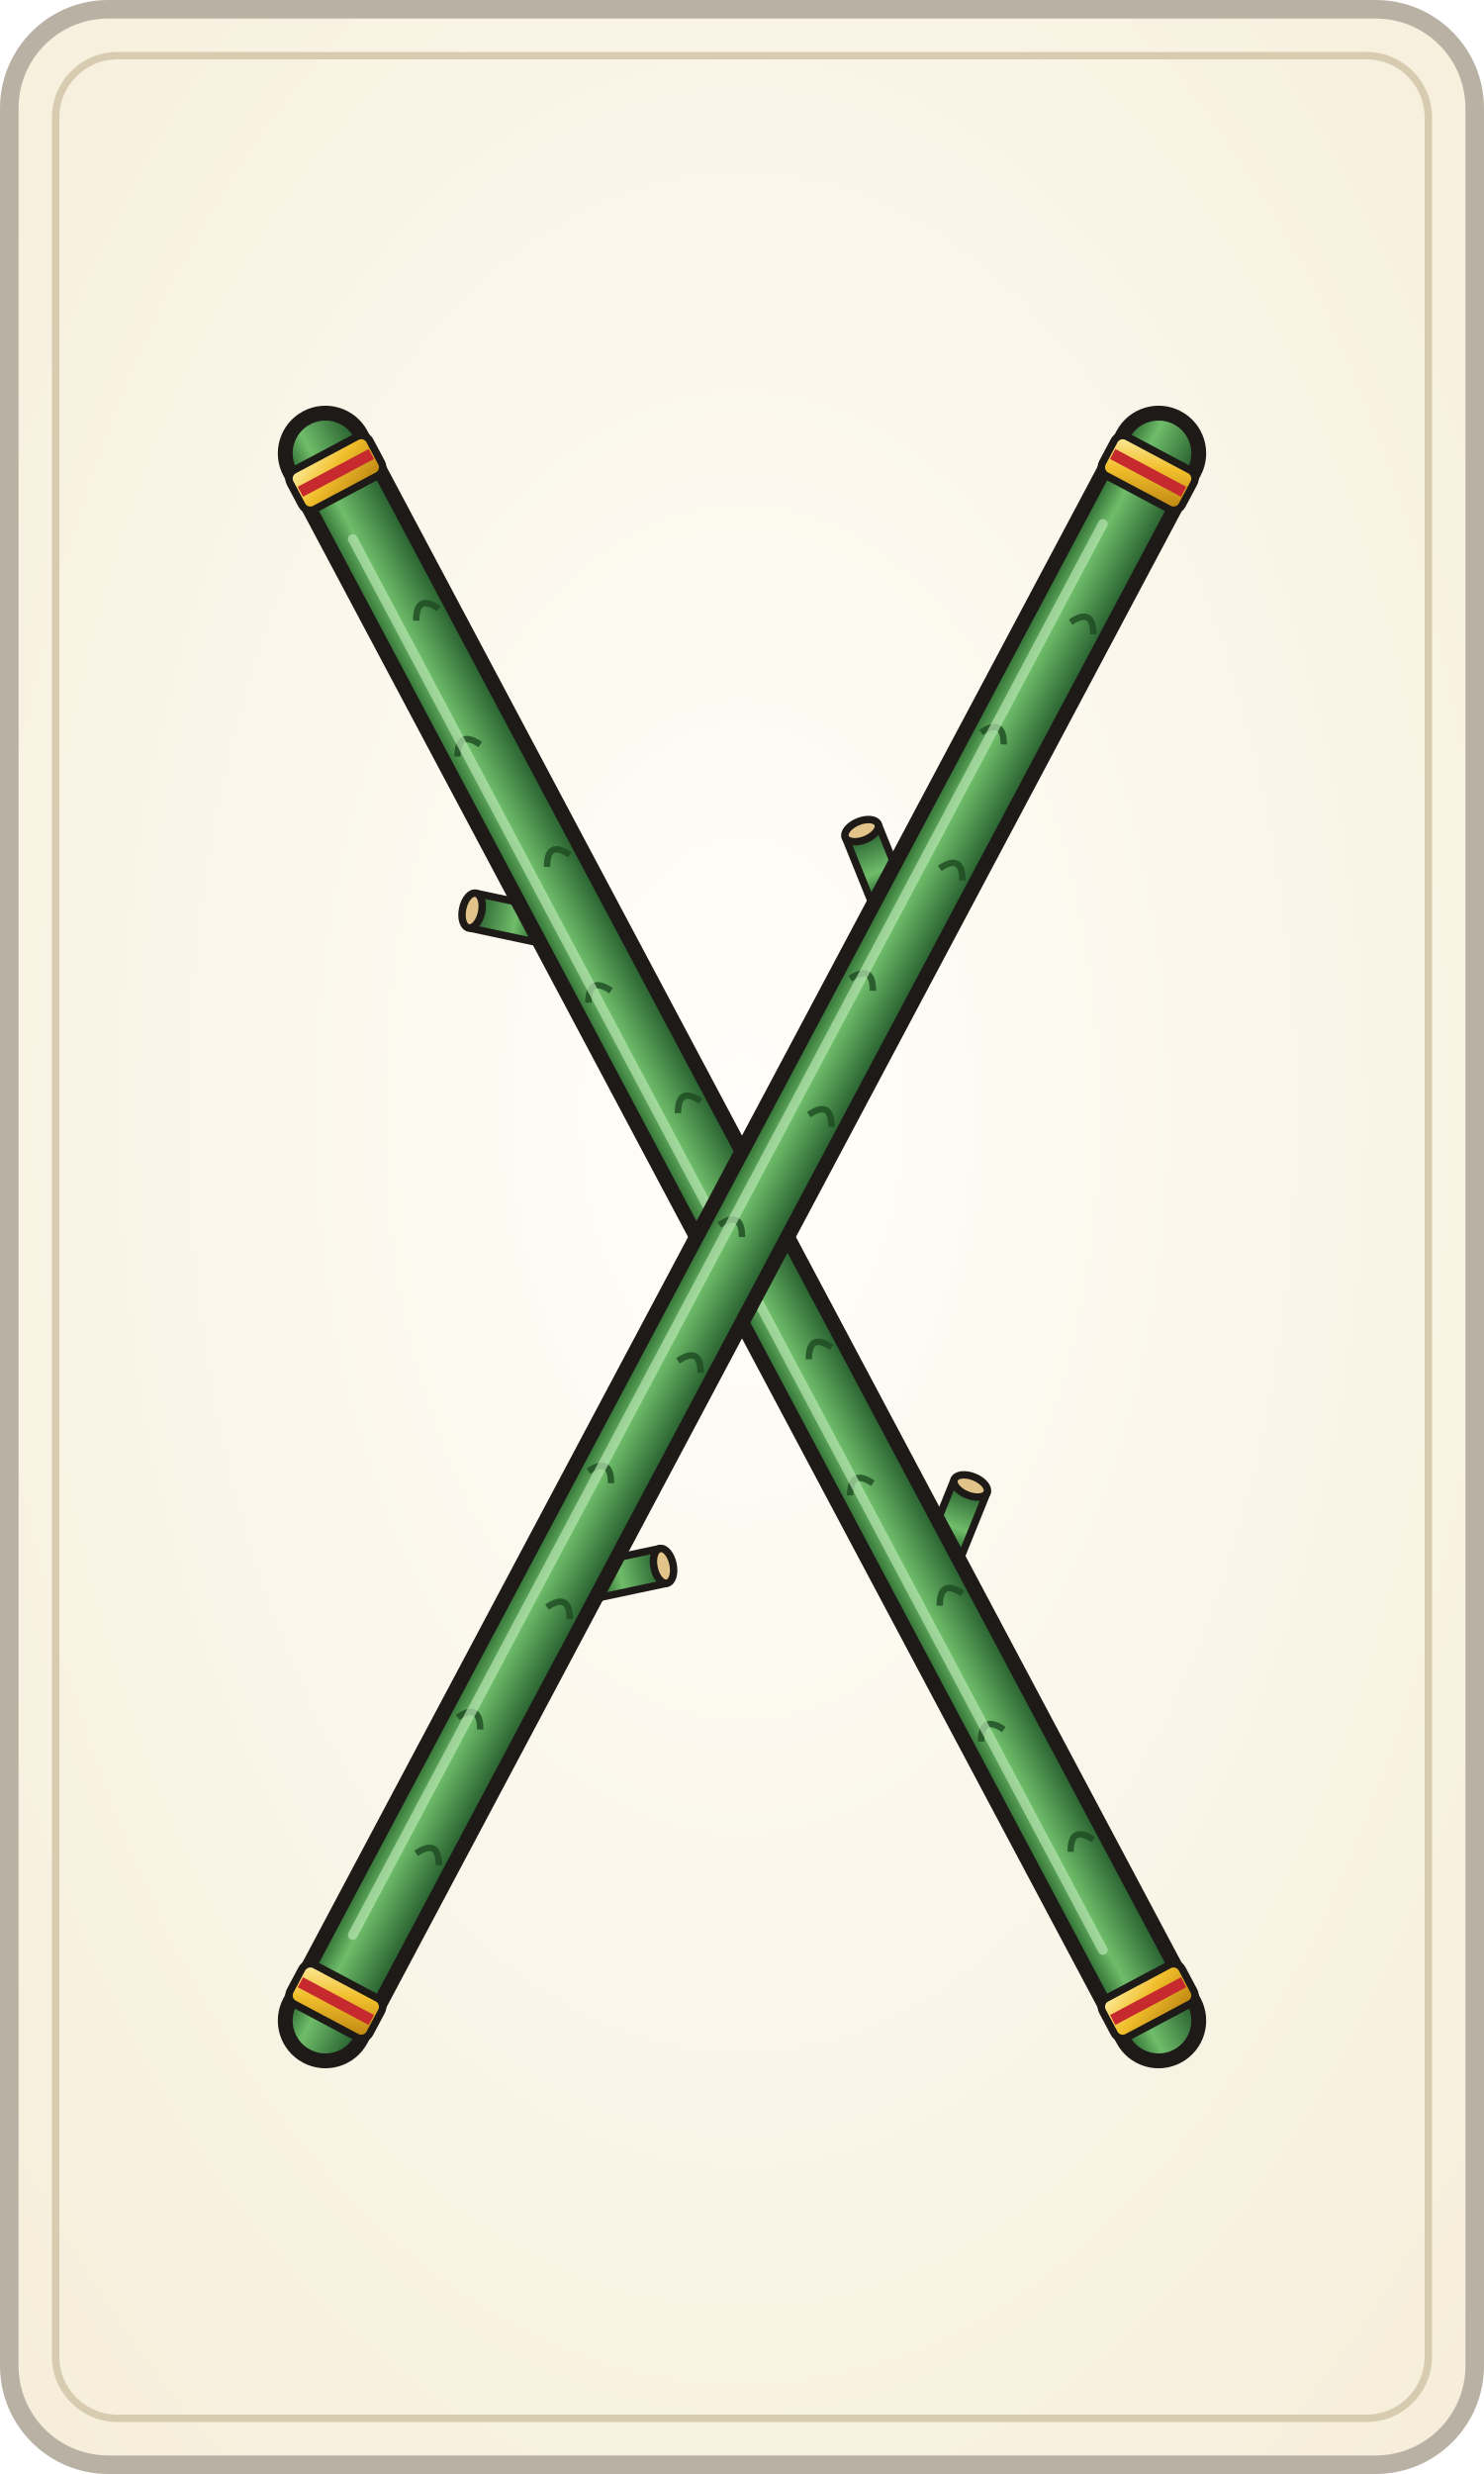
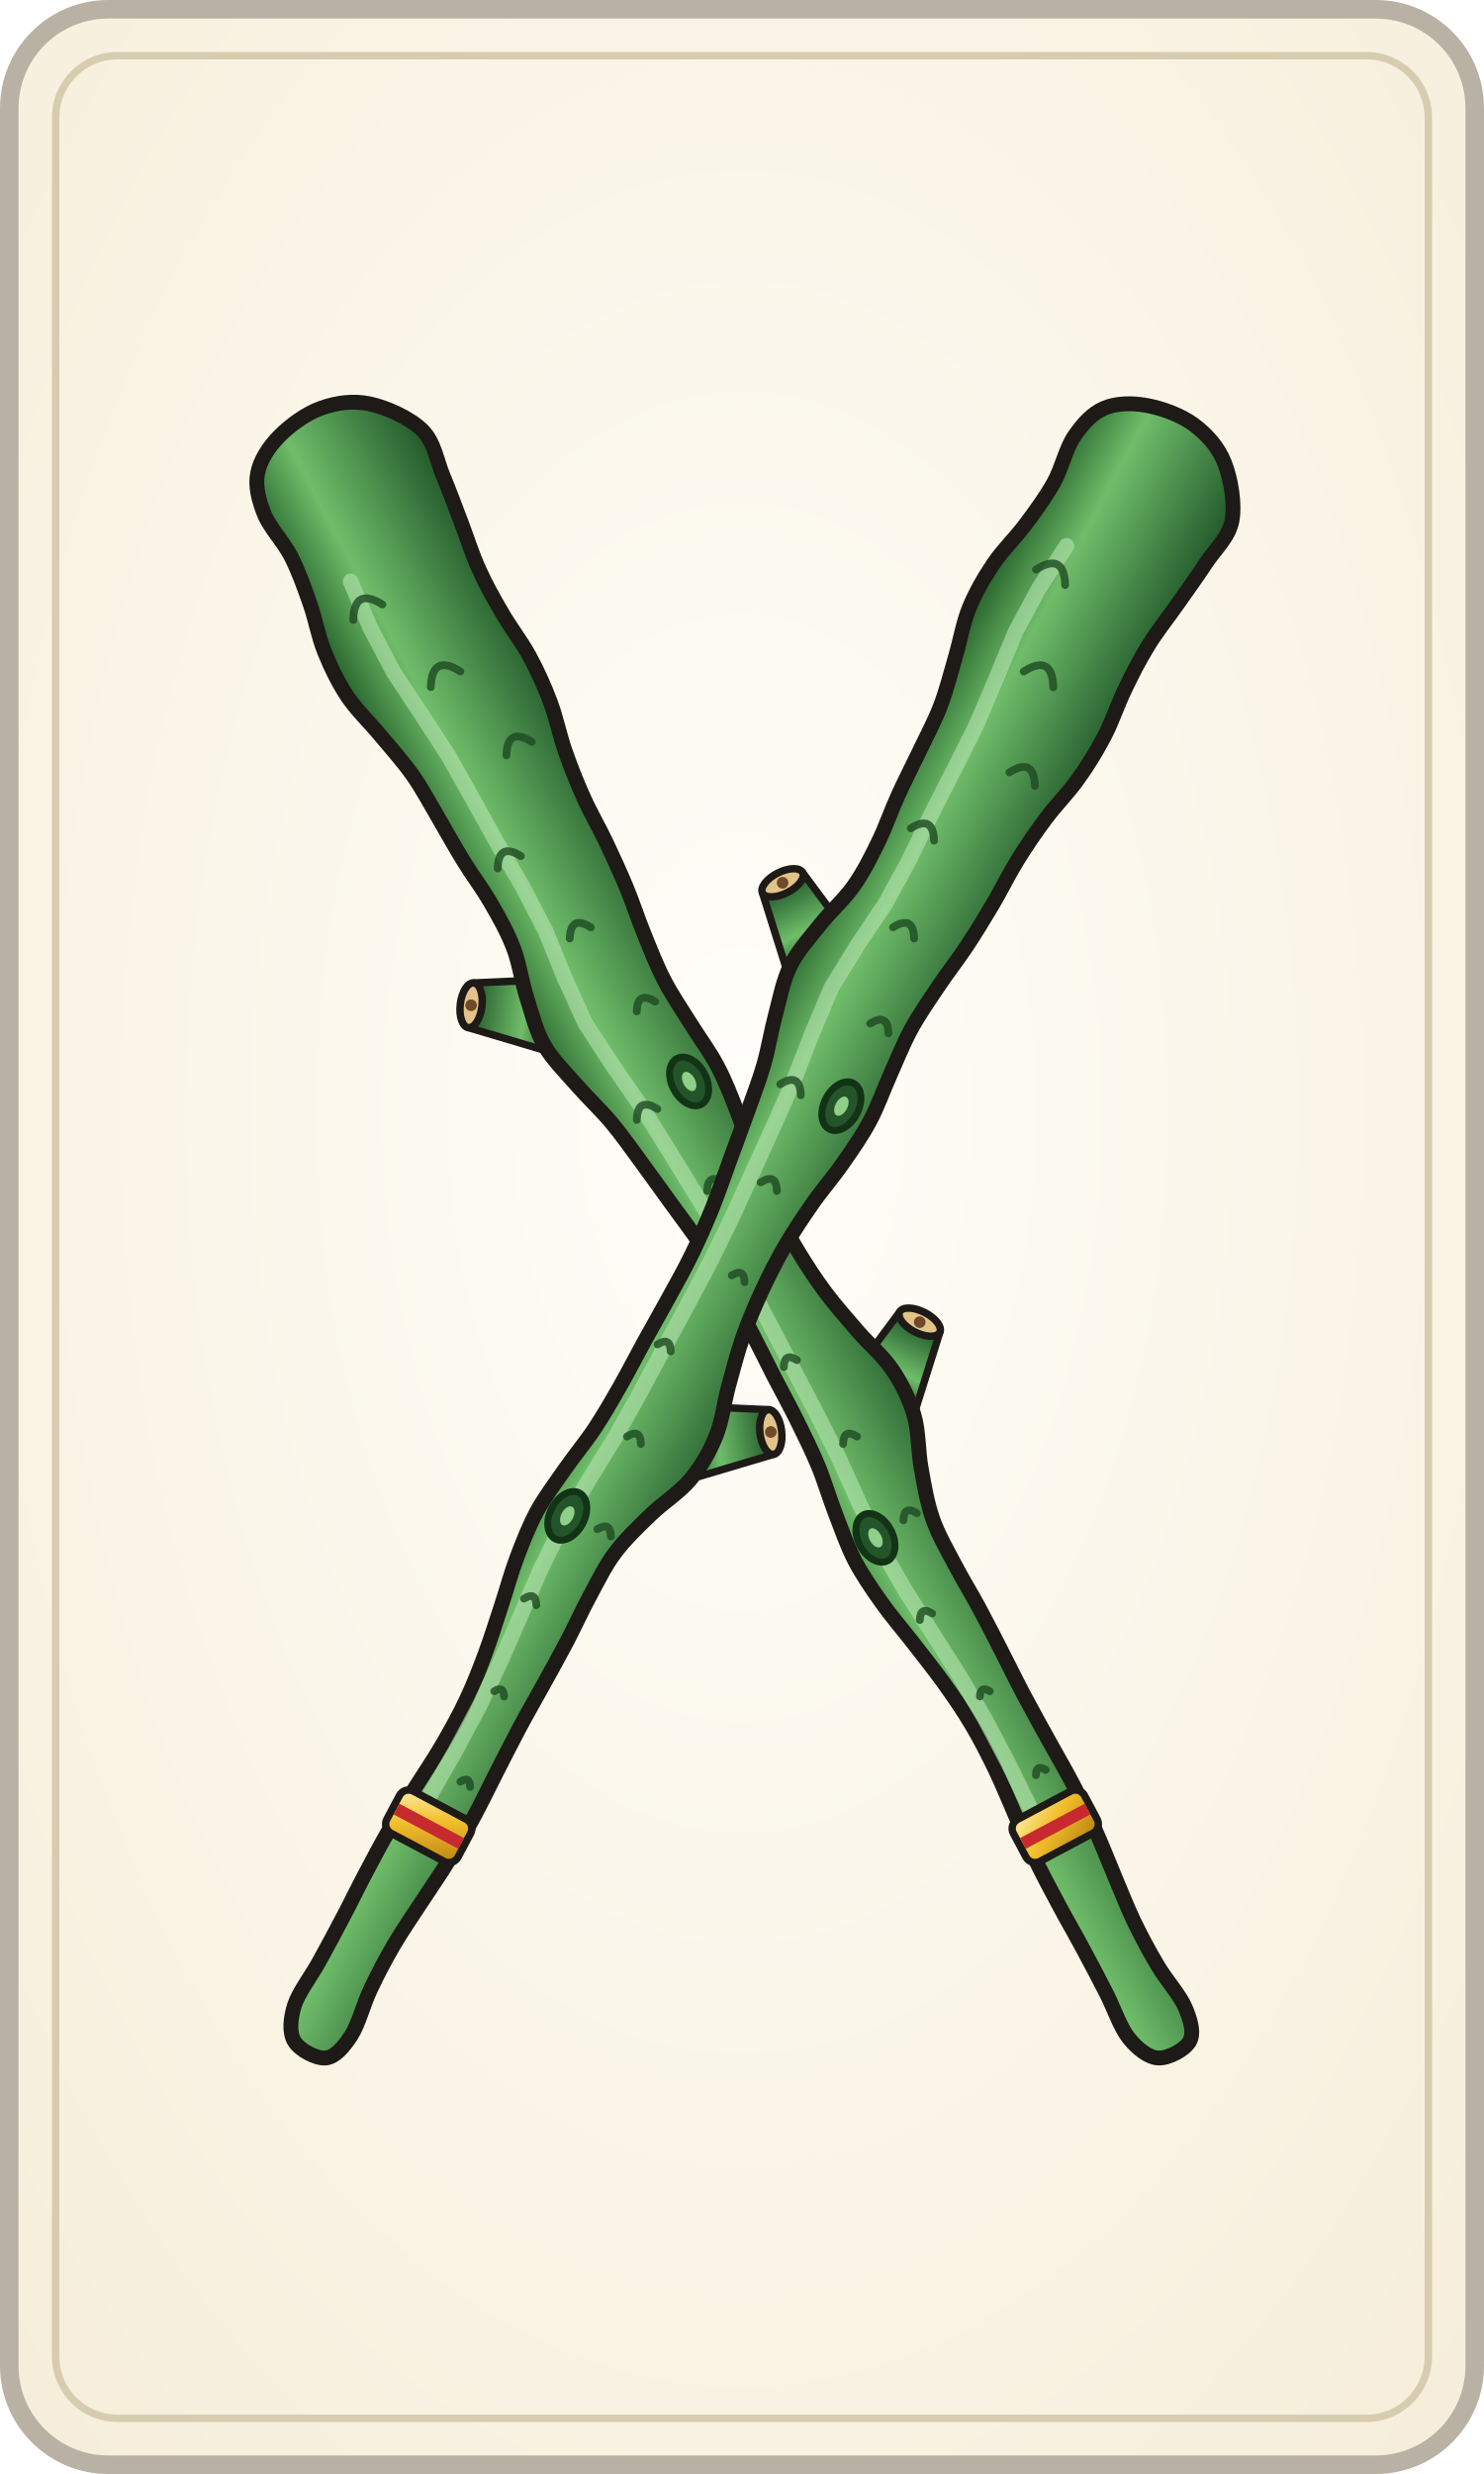
<svg xmlns="http://www.w3.org/2000/svg" viewBox="0 0 120 200" width="120" height="200">
  <defs>
    <linearGradient id="gold" x1="0" y1="0" x2="1" y2="1">
      <stop offset="0" stop-color="#fff0a8" />
      <stop offset=".45" stop-color="#f1bf2c" />
      <stop offset="1" stop-color="#b9800f" />
    </linearGradient>
    <radialGradient id="goldR" cx=".38" cy=".35" r=".7">
      <stop offset="0" stop-color="#fff6c8" />
      <stop offset=".5" stop-color="#f3c537" />
      <stop offset="1" stop-color="#b47a0c" />
    </radialGradient>
    <linearGradient id="red" x1="0" y1="0" x2="1" y2="1">
      <stop offset="0" stop-color="#e5544b" />
      <stop offset="1" stop-color="#a11c22" />
    </linearGradient>
    <linearGradient id="blue" x1="0" y1="0" x2="1" y2="1">
      <stop offset="0" stop-color="#5189d8" />
      <stop offset="1" stop-color="#1d4387" />
    </linearGradient>
    <linearGradient id="green" x1="0" y1="0" x2="1" y2="1">
      <stop offset="0" stop-color="#66b462" />
      <stop offset="1" stop-color="#276629" />
    </linearGradient>
    <linearGradient id="wood" x1="0" y1="0" x2="1" y2="0">
      <stop offset="0" stop-color="#25602a" />
      <stop offset=".35" stop-color="#6fbd6a" />
      <stop offset="1" stop-color="#21572a" />
    </linearGradient>
    <linearGradient id="steel" x1="0" y1="0" x2="1" y2="0">
      <stop offset="0" stop-color="#c3d9f7" />
      <stop offset=".5" stop-color="#4275c4" />
      <stop offset="1" stop-color="#1b3f7c" />
    </linearGradient>
    <radialGradient id="skin" cx=".4" cy=".35" r=".75">
      <stop offset="0" stop-color="#ffe9ce" />
      <stop offset="1" stop-color="#eabd8e" />
    </radialGradient>
    <radialGradient id="paper" cx=".5" cy=".45" r=".8">
      <stop offset="0" stop-color="#fffefa" />
      <stop offset="1" stop-color="#f5ecd6" />
    </radialGradient>
    <linearGradient id="beige" x1="0" y1="0" x2="0" y2="1">
      <stop offset="0" stop-color="#fdf7e6" />
      <stop offset=".5" stop-color="#f2e2bb" />
      <stop offset="1" stop-color="#fdf7e6" />
    </linearGradient>
    <linearGradient id="horse" x1="0" y1="0" x2="1" y2="1">
      <stop offset="0" stop-color="#ffffff" />
      <stop offset="1" stop-color="#d6cdbd" />
    </linearGradient>
  </defs>
  <rect x="0.75" y="0.75" width="118.5" height="198.5" rx="8" fill="url(#paper)" stroke="#b9b2a4" stroke-width="1.5" />
  <rect x="4.5" y="4.5" width="111" height="191" rx="5" fill="none" stroke="#d8ccb0" stroke-width="0.6" />
  <g transform="translate(60 100) rotate(-28)">
-     <g transform="translate(-2.65 -30) rotate(220)">
-       <rect x="0" y="-1.43" width="5.52" height="2.86" fill="url(#wood)" stroke="#1d1a17" stroke-width="0.6" stroke-linejoin="round" />
-       <ellipse cx="5.52" cy="0" rx="0.78" ry="1.43" fill="#e2c389" stroke="#1d1a17" stroke-width="0.6" stroke-linejoin="round" />
+     <g transform="translate(-5.1 -23.01) rotate(215)">
+       <path d="M0 -2.94 L6.65 -1.82 L6.65 1.82 L0 2.94Z" fill="url(#wood)" stroke="#1d1a17" stroke-width="0.6" stroke-linejoin="round" />
+       <ellipse cx="6.65" cy="0" rx="0.88" ry="1.82" fill="#e2c389" stroke="#1d1a17" stroke-width="0.6" stroke-linejoin="round" />
+       <circle cx="6.65" cy="0" r="0.47" fill="#6e4a2a" />
    </g>
-     <g transform="translate(2.65 30) rotate(-40)">
-       <rect x="0" y="-1.43" width="5.52" height="2.86" fill="url(#wood)" stroke="#1d1a17" stroke-width="0.6" stroke-linejoin="round" />
-       <ellipse cx="5.52" cy="0" rx="0.78" ry="1.43" fill="#e2c389" stroke="#1d1a17" stroke-width="0.6" stroke-linejoin="round" />
+     <g transform="translate(4.01 16.64) rotate(-35)">
+       <path d="M0 -2.94 L6.65 -1.82 L6.65 1.82 L0 2.94Z" fill="url(#wood)" stroke="#1d1a17" stroke-width="0.6" stroke-linejoin="round" />
+       <ellipse cx="6.65" cy="0" rx="0.88" ry="1.82" fill="#e2c389" stroke="#1d1a17" stroke-width="0.6" stroke-linejoin="round" />
+       <circle cx="6.65" cy="0" r="0.47" fill="#6e4a2a" />
    </g>
-     <rect x="-3.25" y="-75" width="6.5" height="150" rx="3.25" fill="url(#wood)" stroke="#1d1a17" stroke-width="1.2" stroke-linejoin="round" />
-     <path d="M0.13 -56.36 q1.04 -1.95 2.08 0" fill="none" stroke="#1d4a21" stroke-width="0.52" opacity="0.8" />
-     <path d="M-2.08 -45.09 q1.04 -1.95 2.08 0" fill="none" stroke="#1d4a21" stroke-width="0.52" opacity="0.8" />
-     <path d="M0.13 -33.82 q1.04 -1.95 2.08 0" fill="none" stroke="#1d4a21" stroke-width="0.52" opacity="0.8" />
-     <path d="M-2.08 -22.55 q1.04 -1.95 2.08 0" fill="none" stroke="#1d4a21" stroke-width="0.52" opacity="0.8" />
-     <path d="M0.13 -11.27 q1.04 -1.95 2.08 0" fill="none" stroke="#1d4a21" stroke-width="0.52" opacity="0.8" />
-     <path d="M-2.08 0 q1.04 -1.95 2.08 0" fill="none" stroke="#1d4a21" stroke-width="0.52" opacity="0.8" />
-     <path d="M0.13 11.27 q1.04 -1.95 2.08 0" fill="none" stroke="#1d4a21" stroke-width="0.52" opacity="0.8" />
-     <path d="M-2.08 22.55 q1.04 -1.95 2.08 0" fill="none" stroke="#1d4a21" stroke-width="0.52" opacity="0.8" />
-     <path d="M0.13 33.82 q1.04 -1.95 2.08 0" fill="none" stroke="#1d4a21" stroke-width="0.52" opacity="0.8" />
-     <path d="M-2.08 45.09 q1.04 -1.95 2.08 0" fill="none" stroke="#1d4a21" stroke-width="0.52" opacity="0.8" />
-     <path d="M0.13 56.36 q1.04 -1.95 2.08 0" fill="none" stroke="#1d4a21" stroke-width="0.52" opacity="0.8" />
-     <path d="M-1.3 -64.6 V64.6" stroke="#b6e4b0" stroke-width="0.78" stroke-linecap="round" opacity="0.7" />
-     <rect x="-3.65" y="-71.75" width="7.3" height="3.58" rx="0.78" fill="url(#gold)" stroke="#1d1a17" stroke-width="0.6" stroke-linejoin="round" />
-     <path d="M-3.25 -69.96 H3.25" stroke="#c62a2f" stroke-width="0.91" />
-     <rect x="-3.65" y="68.17" width="7.3" height="3.58" rx="0.78" fill="url(#gold)" stroke="#1d1a17" stroke-width="0.6" stroke-linejoin="round" />
-     <path d="M-3.25 69.96 H3.25" stroke="#c62a2f" stroke-width="0.91" />
+     <path d="M7.79 -69.75C8.21 -68.43 7.68 -67.05 7.55 -65.7C7.43 -64.36 7.23 -63.01 7.07 -61.66C6.9 -60.31 6.64 -58.96 6.56 -57.61C6.47 -56.26 6.5 -54.92 6.56 -53.57C6.61 -52.22 6.86 -50.87 6.87 -49.52C6.88 -48.17 6.8 -46.82 6.62 -45.48C6.45 -44.13 6.03 -42.78 5.82 -41.43C5.61 -40.08 5.46 -38.73 5.37 -37.38C5.28 -36.04 5.34 -34.69 5.28 -33.34C5.22 -31.99 5.14 -30.64 5.01 -29.29C4.88 -27.94 4.63 -26.6 4.5 -25.25C4.36 -23.9 4.2 -22.55 4.19 -21.2C4.18 -19.85 4.34 -18.5 4.43 -17.16C4.52 -15.81 4.74 -14.46 4.73 -13.11C4.73 -11.76 4.56 -10.41 4.4 -9.06C4.24 -7.72 3.92 -6.37 3.76 -5.02C3.6 -3.67 3.46 -2.32 3.41 -0.97C3.36 0.38 3.39 1.72 3.46 3.07C3.54 4.42 3.65 5.77 3.86 7.12C4.07 8.47 4.4 9.82 4.7 11.16C5.01 12.51 5.56 13.86 5.7 15.21C5.84 16.56 5.8 17.91 5.52 19.26C5.24 20.6 4.45 21.95 4.02 23.3C3.58 24.65 3.13 26 2.92 27.35C2.71 28.7 2.77 30.04 2.76 31.39C2.75 32.74 2.84 34.09 2.85 35.44C2.86 36.79 2.83 38.14 2.81 39.48C2.79 40.83 2.74 42.18 2.74 43.53C2.74 44.88 2.77 46.23 2.79 47.58C2.81 48.92 2.87 50.27 2.86 51.62C2.85 52.97 2.81 54.32 2.72 55.67C2.64 57.02 2.47 58.36 2.35 59.71C2.23 61.06 2.07 62.41 2.01 63.76C1.96 65.11 1.96 66.46 2.03 67.8C2.09 69.15 2.5 70.75 2.4 71.85C2.3 72.95 2.08 73.98 1.44 74.4C0.8 74.83 -0.73 74.83 -1.44 74.4C-2.14 73.98 -2.58 72.95 -2.79 71.85C-2.99 70.75 -2.71 69.15 -2.69 67.8C-2.67 66.46 -2.66 65.11 -2.67 63.76C-2.67 62.41 -2.73 61.06 -2.73 59.71C-2.73 58.36 -2.74 57.02 -2.69 55.67C-2.64 54.32 -2.52 52.97 -2.43 51.62C-2.33 50.27 -2.18 48.92 -2.13 47.58C-2.08 46.23 -2.05 44.88 -2.12 43.53C-2.18 42.18 -2.34 40.83 -2.52 39.48C-2.7 38.14 -2.96 36.79 -3.19 35.44C-3.42 34.09 -3.74 32.74 -3.91 31.39C-4.08 30.04 -4.24 28.7 -4.23 27.35C-4.21 26 -3.99 24.65 -3.83 23.3C-3.67 21.95 -3.38 20.6 -3.25 19.26C-3.12 17.91 -3.08 16.56 -3.04 15.21C-3 13.86 -3.03 12.51 -3.01 11.16C-2.99 9.82 -2.94 8.47 -2.93 7.12C-2.91 5.77 -2.88 4.42 -2.93 3.07C-2.98 1.72 -3.08 0.38 -3.22 -0.97C-3.37 -2.32 -3.59 -3.67 -3.78 -5.02C-3.97 -6.37 -4.14 -7.72 -4.34 -9.06C-4.54 -10.41 -4.7 -11.76 -4.98 -13.11C-5.27 -14.46 -5.74 -15.81 -6.05 -17.16C-6.36 -18.5 -6.8 -19.85 -6.84 -21.2C-6.88 -22.55 -6.53 -23.9 -6.28 -25.25C-6.04 -26.6 -5.52 -27.94 -5.35 -29.29C-5.18 -30.64 -5.21 -31.99 -5.26 -33.34C-5.3 -34.69 -5.53 -36.04 -5.61 -37.38C-5.7 -38.73 -5.71 -40.08 -5.77 -41.43C-5.83 -42.78 -5.82 -44.13 -5.99 -45.48C-6.16 -46.82 -6.5 -48.17 -6.78 -49.52C-7.06 -50.87 -7.52 -52.22 -7.66 -53.57C-7.79 -54.92 -7.74 -56.26 -7.6 -57.61C-7.46 -58.96 -7 -60.31 -6.8 -61.66C-6.59 -63.01 -6.4 -64.36 -6.37 -65.7C-6.35 -67.05 -6.8 -68.55 -6.67 -69.75C-6.54 -70.95 -6.27 -72.07 -5.6 -72.9C-4.93 -73.73 -3.83 -74.35 -2.66 -74.72C-1.49 -75.09 0.12 -75.33 1.4 -75.14C2.68 -74.95 3.97 -74.5 5.04 -73.6C6.11 -72.7 7.37 -71.07 7.79 -69.75Z" fill="url(#wood)" stroke="#1d1a17" stroke-width="1.2" stroke-linejoin="round" />
+     <path d="M-3.06 -61.66 L-3.42 -57.61 L-3.44 -53.57 L-3.05 -49.52 L-2.7 -45.48 L-2.6 -41.43 L-2.53 -37.38 L-2.37 -33.34 L-2.41 -29.29 L-2.83 -25.25 L-3.08 -21.2 L-2.72 -17.16 L-2.24 -13.11 L-1.95 -9.06 L-1.7 -5.02 L-1.45 -0.97 L-1.32 3.07 L-1.32 7.12 L-1.35 11.16 L-1.37 15.21 L-1.46 19.26 L-1.72 23.3 L-1.9 27.35 L-1.76 31.39 L-1.44 35.44 L-1.13 39.48 L-0.95 43.53 L-0.96 47.58 L-1.09 51.62" fill="none" stroke="#b6e4b0" stroke-width="1.26" stroke-linecap="round" stroke-linejoin="round" opacity="0.6" />
+     <path d="M-4.34 -58.8 q1.33 -2.34 2.67 0" fill="none" stroke="#1d4a21" stroke-width="0.63" stroke-linecap="round" opacity="0.8" />
+     <path d="M-1.35 -51.06 q1.35 -2.37 2.71 0" fill="none" stroke="#1d4a21" stroke-width="0.63" stroke-linecap="round" opacity="0.8" />
+     <path d="M1.46 -43.32 q1.16 -2.04 2.33 0" fill="none" stroke="#1d4a21" stroke-width="0.63" stroke-linecap="round" opacity="0.8" />
+     <path d="M-3.46 -35.58 q1.06 -1.86 2.13 0" fill="none" stroke="#1d4a21" stroke-width="0.63" stroke-linecap="round" opacity="0.8" />
+     <path d="M-0.97 -27.84 q0.97 -1.69 1.93 0" fill="none" stroke="#1d4a21" stroke-width="0.63" stroke-linecap="round" opacity="0.8" />
+     <path d="M1.05 -20.1 q0.84 -1.47 1.68 0" fill="none" stroke="#1d4a21" stroke-width="0.63" stroke-linecap="round" opacity="0.8" />
+     <path d="M-3.07 -12.35 q0.94 -1.65 1.89 0" fill="none" stroke="#1d4a21" stroke-width="0.63" stroke-linecap="round" opacity="0.8" />
+     <path d="M-0.74 -4.61 q0.74 -1.3 1.48 0" fill="none" stroke="#1d4a21" stroke-width="0.63" stroke-linecap="round" opacity="0.8" />
+     <path d="M0.73 3.13 q0.58 -1.02 1.17 0" fill="none" stroke="#1d4a21" stroke-width="0.63" stroke-linecap="round" opacity="0.8" />
+     <path d="M-1.95 10.87 q0.6 -1.05 1.2 0" fill="none" stroke="#1d4a21" stroke-width="0.63" stroke-linecap="round" opacity="0.8" />
+     <path d="M-0.64 18.61 q0.64 -1.12 1.28 0" fill="none" stroke="#1d4a21" stroke-width="0.63" stroke-linecap="round" opacity="0.8" />
+     <path d="M0.77 26.35 q0.62 -1.08 1.23 0" fill="none" stroke="#1d4a21" stroke-width="0.63" stroke-linecap="round" opacity="0.8" />
+     <path d="M-1.84 34.09 q0.57 -0.99 1.13 0" fill="none" stroke="#1d4a21" stroke-width="0.63" stroke-linecap="round" opacity="0.8" />
+     <path d="M-0.45 41.83 q0.45 -0.78 0.9 0" fill="none" stroke="#1d4a21" stroke-width="0.63" stroke-linecap="round" opacity="0.8" />
+     <path d="M0.56 49.57 q0.45 -0.79 0.9 0" fill="none" stroke="#1d4a21" stroke-width="0.63" stroke-linecap="round" opacity="0.8" />
+     <ellipse cx="2.13" cy="-13.11" rx="1.4" ry="2.1" fill="#24552a" stroke="#123316" stroke-width="0.56" />
+     <ellipse cx="2.13" cy="-13.11" rx="0.49" ry="0.84" fill="#8fcf88" />
+     <ellipse cx="-1.89" cy="26.54" rx="1.4" ry="2.1" fill="#24552a" stroke="#123316" stroke-width="0.56" />
+     <ellipse cx="-1.89" cy="26.54" rx="0.49" ry="0.84" fill="#8fcf88" />
+     <rect x="-3.26" y="52.03" width="6.52" height="3.85" rx="0.84" fill="url(#gold)" stroke="#1d1a17" stroke-width="0.6" stroke-linejoin="round" />
+     <path d="M-2.96 53.95 H2.96" stroke="#c62a2f" stroke-width="0.98" />
  </g>
  <g transform="translate(60 100) rotate(28)">
-     <g transform="translate(-2.65 -30) rotate(220)">
-       <rect x="0" y="-1.43" width="5.52" height="2.86" fill="url(#wood)" stroke="#1d1a17" stroke-width="0.6" stroke-linejoin="round" />
-       <ellipse cx="5.52" cy="0" rx="0.78" ry="1.43" fill="#e2c389" stroke="#1d1a17" stroke-width="0.6" stroke-linejoin="round" />
+     <g transform="translate(-5.1 -23.01) rotate(215)">
+       <path d="M0 -2.94 L6.65 -1.82 L6.65 1.82 L0 2.94Z" fill="url(#wood)" stroke="#1d1a17" stroke-width="0.6" stroke-linejoin="round" />
+       <ellipse cx="6.65" cy="0" rx="0.88" ry="1.82" fill="#e2c389" stroke="#1d1a17" stroke-width="0.6" stroke-linejoin="round" />
+       <circle cx="6.65" cy="0" r="0.47" fill="#6e4a2a" />
    </g>
-     <g transform="translate(2.65 30) rotate(-40)">
-       <rect x="0" y="-1.43" width="5.52" height="2.86" fill="url(#wood)" stroke="#1d1a17" stroke-width="0.6" stroke-linejoin="round" />
-       <ellipse cx="5.52" cy="0" rx="0.78" ry="1.43" fill="#e2c389" stroke="#1d1a17" stroke-width="0.6" stroke-linejoin="round" />
+     <g transform="translate(4.01 16.64) rotate(-35)">
+       <path d="M0 -2.94 L6.65 -1.82 L6.65 1.82 L0 2.94Z" fill="url(#wood)" stroke="#1d1a17" stroke-width="0.6" stroke-linejoin="round" />
+       <ellipse cx="6.65" cy="0" rx="0.88" ry="1.82" fill="#e2c389" stroke="#1d1a17" stroke-width="0.6" stroke-linejoin="round" />
+       <circle cx="6.65" cy="0" r="0.47" fill="#6e4a2a" />
    </g>
-     <rect x="-3.25" y="-75" width="6.5" height="150" rx="3.25" fill="url(#wood)" stroke="#1d1a17" stroke-width="1.2" stroke-linejoin="round" />
-     <path d="M0.13 -56.36 q1.04 -1.95 2.08 0" fill="none" stroke="#1d4a21" stroke-width="0.52" opacity="0.8" />
-     <path d="M-2.08 -45.09 q1.04 -1.95 2.08 0" fill="none" stroke="#1d4a21" stroke-width="0.52" opacity="0.8" />
-     <path d="M0.13 -33.82 q1.04 -1.95 2.08 0" fill="none" stroke="#1d4a21" stroke-width="0.52" opacity="0.8" />
-     <path d="M-2.08 -22.55 q1.04 -1.95 2.08 0" fill="none" stroke="#1d4a21" stroke-width="0.52" opacity="0.8" />
-     <path d="M0.13 -11.27 q1.04 -1.95 2.08 0" fill="none" stroke="#1d4a21" stroke-width="0.52" opacity="0.8" />
-     <path d="M-2.08 0 q1.04 -1.95 2.08 0" fill="none" stroke="#1d4a21" stroke-width="0.52" opacity="0.8" />
-     <path d="M0.13 11.27 q1.04 -1.95 2.08 0" fill="none" stroke="#1d4a21" stroke-width="0.52" opacity="0.8" />
-     <path d="M-2.08 22.55 q1.04 -1.95 2.08 0" fill="none" stroke="#1d4a21" stroke-width="0.52" opacity="0.8" />
-     <path d="M0.13 33.82 q1.04 -1.95 2.08 0" fill="none" stroke="#1d4a21" stroke-width="0.52" opacity="0.8" />
-     <path d="M-2.08 45.09 q1.04 -1.95 2.08 0" fill="none" stroke="#1d4a21" stroke-width="0.52" opacity="0.8" />
-     <path d="M0.13 56.36 q1.04 -1.95 2.08 0" fill="none" stroke="#1d4a21" stroke-width="0.52" opacity="0.8" />
-     <path d="M-1.3 -64.6 V64.6" stroke="#b6e4b0" stroke-width="0.78" stroke-linecap="round" opacity="0.7" />
-     <rect x="-3.65" y="-71.75" width="7.3" height="3.58" rx="0.78" fill="url(#gold)" stroke="#1d1a17" stroke-width="0.6" stroke-linejoin="round" />
-     <path d="M-3.25 -69.96 H3.25" stroke="#c62a2f" stroke-width="0.91" />
-     <rect x="-3.65" y="68.17" width="7.3" height="3.58" rx="0.78" fill="url(#gold)" stroke="#1d1a17" stroke-width="0.6" stroke-linejoin="round" />
-     <path d="M-3.25 69.96 H3.25" stroke="#c62a2f" stroke-width="0.91" />
+     <path d="M7.79 -69.75C8.21 -68.43 7.68 -67.05 7.55 -65.7C7.43 -64.36 7.23 -63.01 7.07 -61.66C6.9 -60.31 6.64 -58.96 6.56 -57.61C6.47 -56.26 6.5 -54.92 6.56 -53.57C6.61 -52.22 6.86 -50.87 6.87 -49.52C6.88 -48.17 6.8 -46.82 6.62 -45.48C6.45 -44.13 6.03 -42.78 5.82 -41.43C5.61 -40.08 5.46 -38.73 5.37 -37.38C5.28 -36.04 5.34 -34.69 5.28 -33.34C5.22 -31.99 5.14 -30.64 5.01 -29.29C4.88 -27.94 4.63 -26.6 4.5 -25.25C4.36 -23.9 4.2 -22.55 4.19 -21.2C4.18 -19.85 4.34 -18.5 4.43 -17.16C4.52 -15.81 4.74 -14.46 4.73 -13.11C4.73 -11.76 4.56 -10.41 4.4 -9.06C4.24 -7.72 3.92 -6.37 3.76 -5.02C3.6 -3.67 3.46 -2.32 3.41 -0.97C3.36 0.38 3.39 1.72 3.46 3.07C3.54 4.42 3.65 5.77 3.86 7.12C4.07 8.47 4.4 9.82 4.7 11.16C5.01 12.51 5.56 13.86 5.7 15.21C5.84 16.56 5.8 17.91 5.52 19.26C5.24 20.6 4.45 21.95 4.02 23.3C3.58 24.65 3.13 26 2.92 27.35C2.71 28.7 2.77 30.04 2.76 31.39C2.75 32.74 2.84 34.09 2.85 35.44C2.86 36.79 2.83 38.14 2.81 39.48C2.79 40.83 2.74 42.18 2.74 43.53C2.74 44.88 2.77 46.23 2.79 47.58C2.81 48.92 2.87 50.27 2.86 51.62C2.85 52.97 2.81 54.32 2.72 55.67C2.64 57.02 2.47 58.36 2.35 59.71C2.23 61.06 2.07 62.41 2.01 63.76C1.96 65.11 1.96 66.46 2.03 67.8C2.09 69.15 2.5 70.75 2.4 71.85C2.3 72.95 2.08 73.98 1.44 74.4C0.8 74.83 -0.73 74.83 -1.44 74.4C-2.14 73.98 -2.58 72.95 -2.79 71.85C-2.99 70.75 -2.71 69.15 -2.69 67.8C-2.67 66.46 -2.66 65.11 -2.67 63.76C-2.67 62.41 -2.73 61.06 -2.73 59.71C-2.73 58.36 -2.74 57.02 -2.69 55.67C-2.64 54.32 -2.52 52.97 -2.43 51.62C-2.33 50.27 -2.18 48.92 -2.13 47.58C-2.08 46.23 -2.05 44.88 -2.12 43.53C-2.18 42.18 -2.34 40.83 -2.52 39.48C-2.7 38.14 -2.96 36.79 -3.19 35.44C-3.42 34.09 -3.74 32.74 -3.91 31.39C-4.08 30.04 -4.24 28.7 -4.23 27.35C-4.21 26 -3.99 24.65 -3.83 23.3C-3.67 21.95 -3.38 20.6 -3.25 19.26C-3.12 17.91 -3.08 16.56 -3.04 15.21C-3 13.86 -3.03 12.51 -3.01 11.16C-2.99 9.82 -2.94 8.47 -2.93 7.12C-2.91 5.77 -2.88 4.42 -2.93 3.07C-2.98 1.72 -3.08 0.38 -3.22 -0.97C-3.37 -2.32 -3.59 -3.67 -3.78 -5.02C-3.97 -6.37 -4.14 -7.72 -4.34 -9.06C-4.54 -10.41 -4.7 -11.76 -4.98 -13.11C-5.27 -14.46 -5.74 -15.81 -6.05 -17.16C-6.36 -18.5 -6.8 -19.85 -6.84 -21.2C-6.88 -22.55 -6.53 -23.9 -6.28 -25.25C-6.04 -26.6 -5.52 -27.94 -5.35 -29.29C-5.18 -30.64 -5.21 -31.99 -5.26 -33.34C-5.3 -34.69 -5.53 -36.04 -5.61 -37.38C-5.7 -38.73 -5.71 -40.08 -5.77 -41.43C-5.83 -42.78 -5.82 -44.13 -5.99 -45.48C-6.16 -46.82 -6.5 -48.17 -6.78 -49.52C-7.06 -50.87 -7.52 -52.22 -7.66 -53.57C-7.79 -54.92 -7.74 -56.26 -7.6 -57.61C-7.46 -58.96 -7 -60.31 -6.8 -61.66C-6.59 -63.01 -6.4 -64.36 -6.37 -65.7C-6.35 -67.05 -6.8 -68.55 -6.67 -69.75C-6.54 -70.95 -6.27 -72.07 -5.6 -72.9C-4.93 -73.73 -3.83 -74.35 -2.66 -74.72C-1.49 -75.09 0.12 -75.33 1.4 -75.14C2.68 -74.95 3.97 -74.5 5.04 -73.6C6.11 -72.7 7.37 -71.07 7.79 -69.75Z" fill="url(#wood)" stroke="#1d1a17" stroke-width="1.2" stroke-linejoin="round" />
+     <path d="M-3.06 -61.66 L-3.42 -57.61 L-3.44 -53.57 L-3.05 -49.52 L-2.7 -45.48 L-2.6 -41.43 L-2.53 -37.38 L-2.37 -33.34 L-2.41 -29.29 L-2.83 -25.25 L-3.08 -21.2 L-2.72 -17.16 L-2.24 -13.11 L-1.95 -9.06 L-1.7 -5.02 L-1.45 -0.97 L-1.32 3.07 L-1.32 7.12 L-1.35 11.16 L-1.37 15.21 L-1.46 19.26 L-1.72 23.3 L-1.9 27.35 L-1.76 31.39 L-1.44 35.44 L-1.13 39.48 L-0.95 43.53 L-0.96 47.58 L-1.09 51.62" fill="none" stroke="#b6e4b0" stroke-width="1.26" stroke-linecap="round" stroke-linejoin="round" opacity="0.6" />
+     <path d="M-4.34 -58.8 q1.33 -2.34 2.67 0" fill="none" stroke="#1d4a21" stroke-width="0.63" stroke-linecap="round" opacity="0.8" />
+     <path d="M-1.35 -51.06 q1.35 -2.37 2.71 0" fill="none" stroke="#1d4a21" stroke-width="0.63" stroke-linecap="round" opacity="0.8" />
+     <path d="M1.46 -43.32 q1.16 -2.04 2.33 0" fill="none" stroke="#1d4a21" stroke-width="0.63" stroke-linecap="round" opacity="0.8" />
+     <path d="M-3.46 -35.58 q1.06 -1.86 2.13 0" fill="none" stroke="#1d4a21" stroke-width="0.63" stroke-linecap="round" opacity="0.8" />
+     <path d="M-0.97 -27.84 q0.97 -1.69 1.93 0" fill="none" stroke="#1d4a21" stroke-width="0.63" stroke-linecap="round" opacity="0.8" />
+     <path d="M1.05 -20.1 q0.84 -1.47 1.68 0" fill="none" stroke="#1d4a21" stroke-width="0.63" stroke-linecap="round" opacity="0.8" />
+     <path d="M-3.07 -12.35 q0.94 -1.65 1.89 0" fill="none" stroke="#1d4a21" stroke-width="0.63" stroke-linecap="round" opacity="0.8" />
+     <path d="M-0.74 -4.61 q0.74 -1.3 1.48 0" fill="none" stroke="#1d4a21" stroke-width="0.63" stroke-linecap="round" opacity="0.8" />
+     <path d="M0.73 3.13 q0.58 -1.02 1.17 0" fill="none" stroke="#1d4a21" stroke-width="0.63" stroke-linecap="round" opacity="0.8" />
+     <path d="M-1.95 10.87 q0.6 -1.05 1.2 0" fill="none" stroke="#1d4a21" stroke-width="0.63" stroke-linecap="round" opacity="0.8" />
+     <path d="M-0.64 18.61 q0.64 -1.12 1.28 0" fill="none" stroke="#1d4a21" stroke-width="0.63" stroke-linecap="round" opacity="0.8" />
+     <path d="M0.77 26.35 q0.62 -1.08 1.23 0" fill="none" stroke="#1d4a21" stroke-width="0.63" stroke-linecap="round" opacity="0.8" />
+     <path d="M-1.84 34.09 q0.57 -0.99 1.13 0" fill="none" stroke="#1d4a21" stroke-width="0.63" stroke-linecap="round" opacity="0.8" />
+     <path d="M-0.45 41.83 q0.45 -0.78 0.9 0" fill="none" stroke="#1d4a21" stroke-width="0.63" stroke-linecap="round" opacity="0.8" />
+     <path d="M0.56 49.57 q0.45 -0.79 0.9 0" fill="none" stroke="#1d4a21" stroke-width="0.63" stroke-linecap="round" opacity="0.8" />
+     <ellipse cx="2.13" cy="-13.11" rx="1.4" ry="2.1" fill="#24552a" stroke="#123316" stroke-width="0.56" />
+     <ellipse cx="2.13" cy="-13.11" rx="0.49" ry="0.84" fill="#8fcf88" />
+     <ellipse cx="-1.89" cy="26.54" rx="1.4" ry="2.1" fill="#24552a" stroke="#123316" stroke-width="0.56" />
+     <ellipse cx="-1.89" cy="26.54" rx="0.49" ry="0.84" fill="#8fcf88" />
+     <rect x="-3.26" y="52.03" width="6.52" height="3.85" rx="0.84" fill="url(#gold)" stroke="#1d1a17" stroke-width="0.6" stroke-linejoin="round" />
+     <path d="M-2.96 53.95 H2.96" stroke="#c62a2f" stroke-width="0.98" />
  </g>
</svg>
